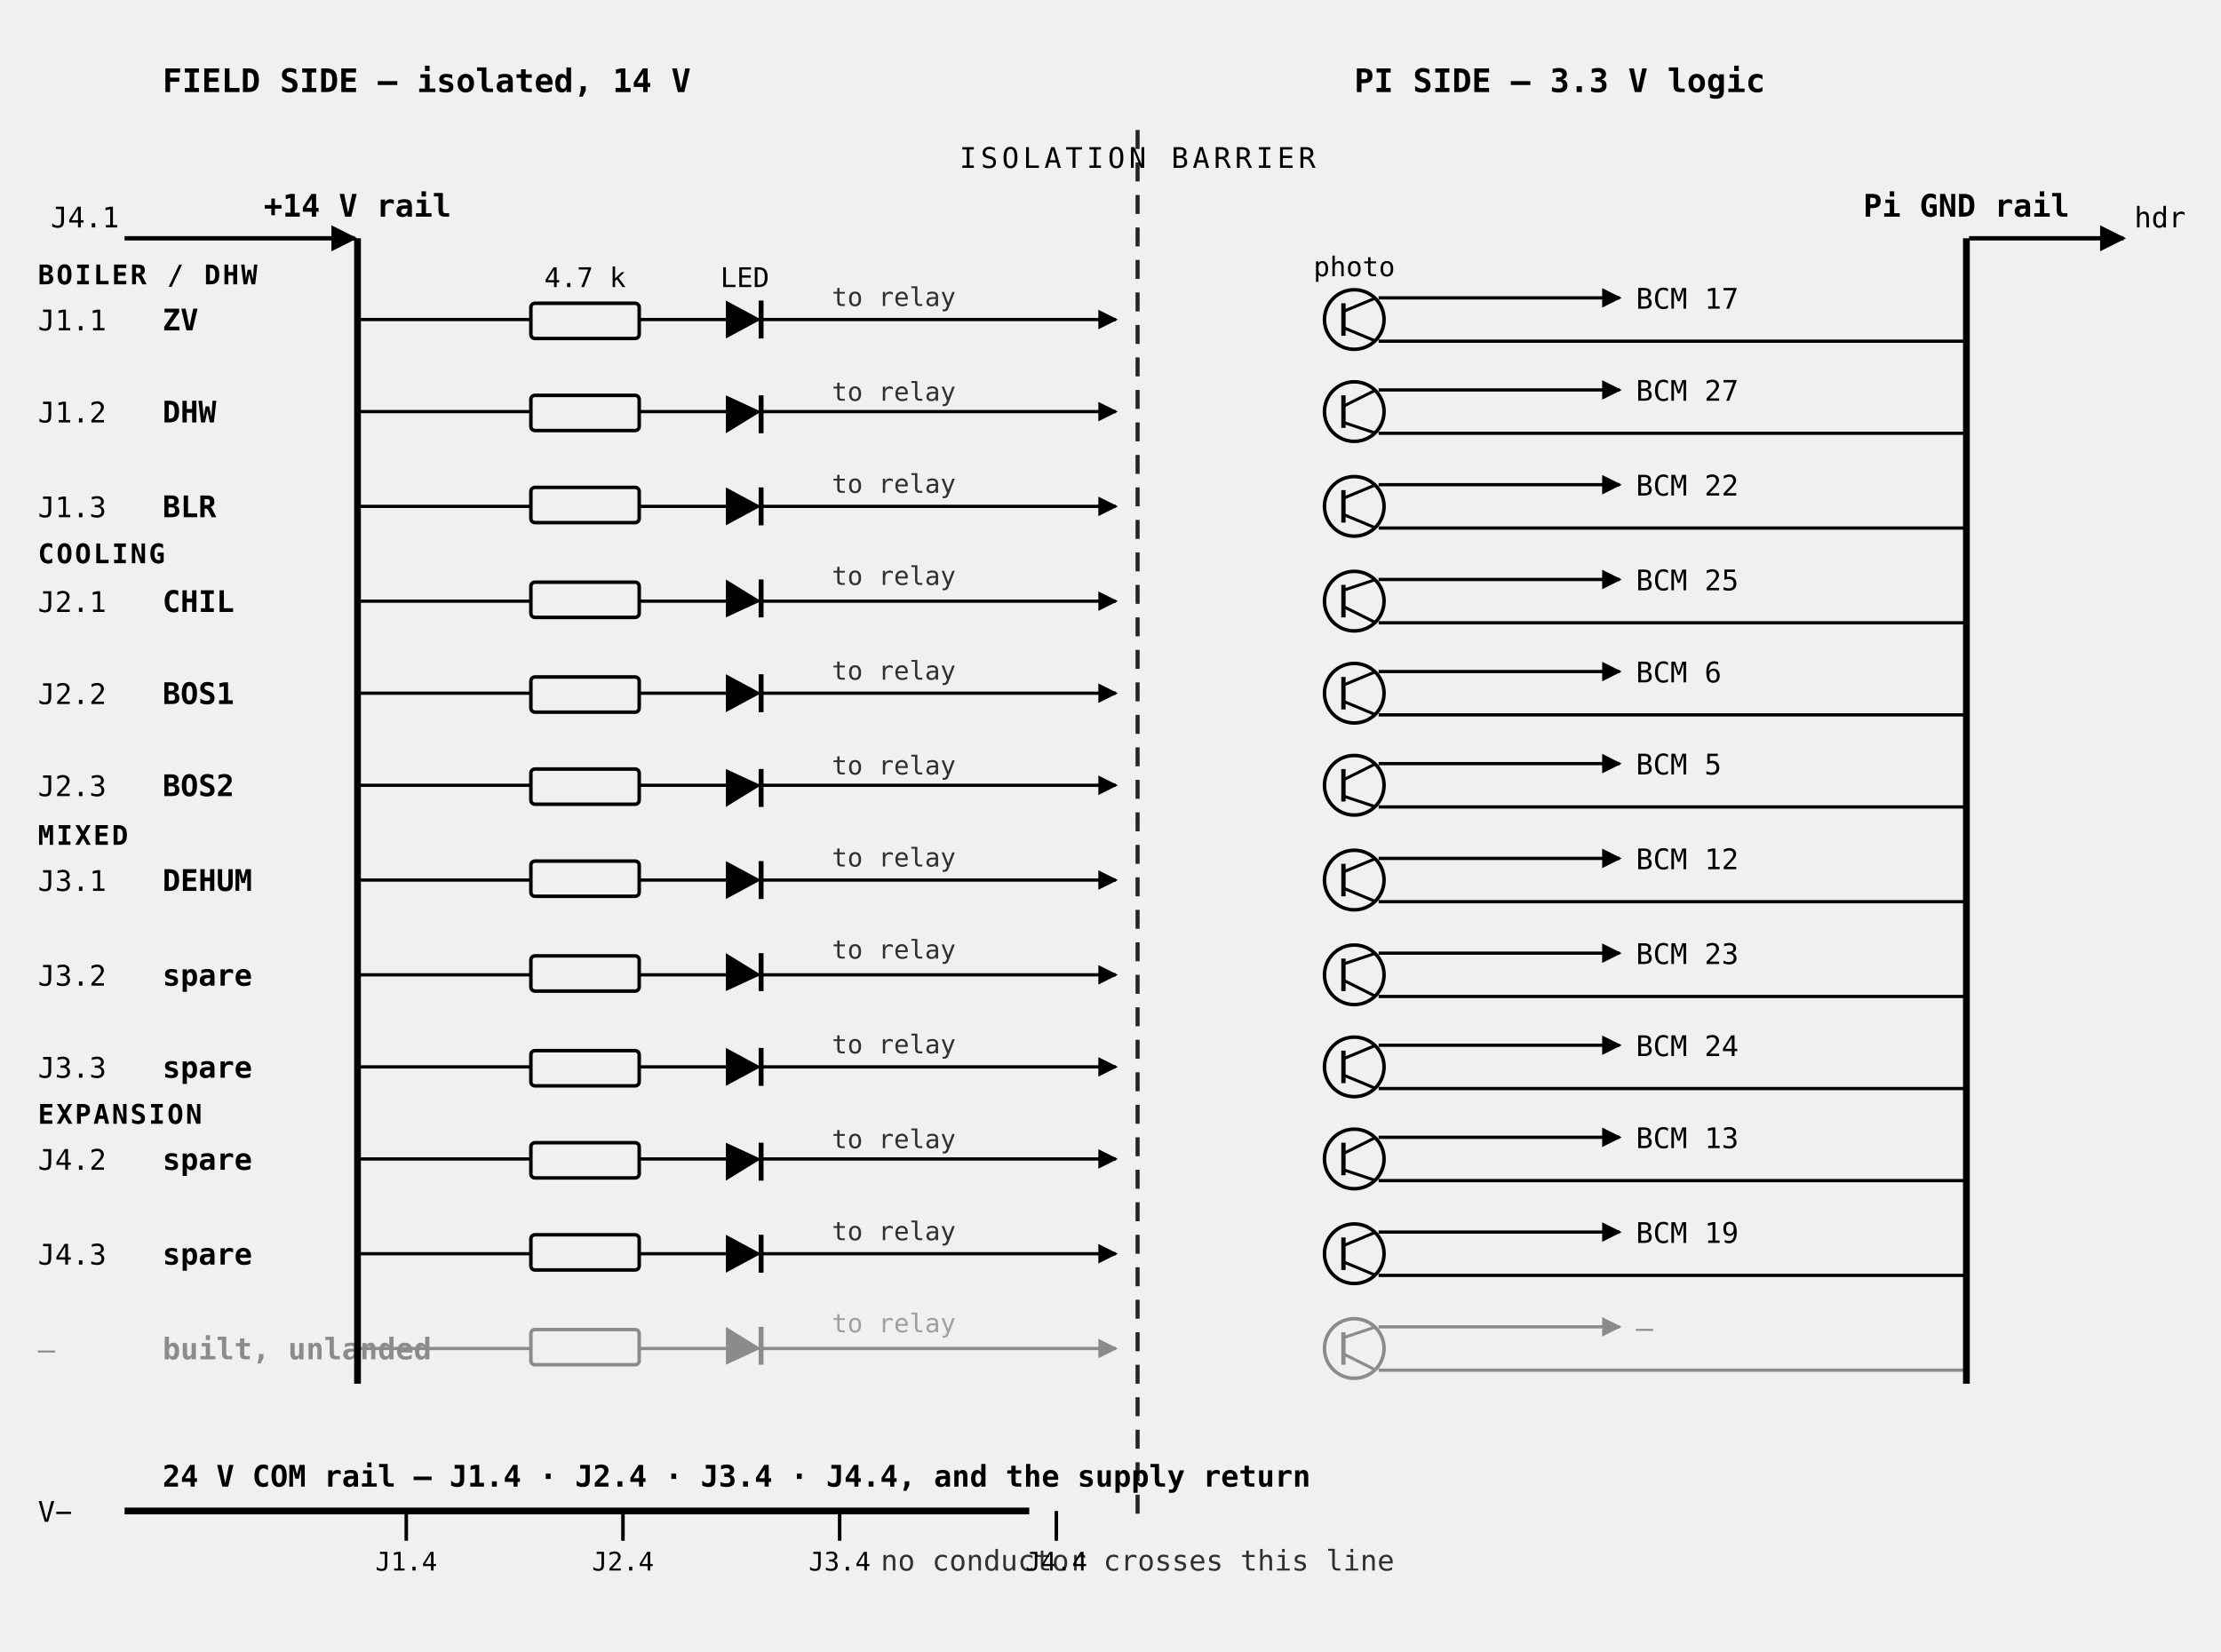
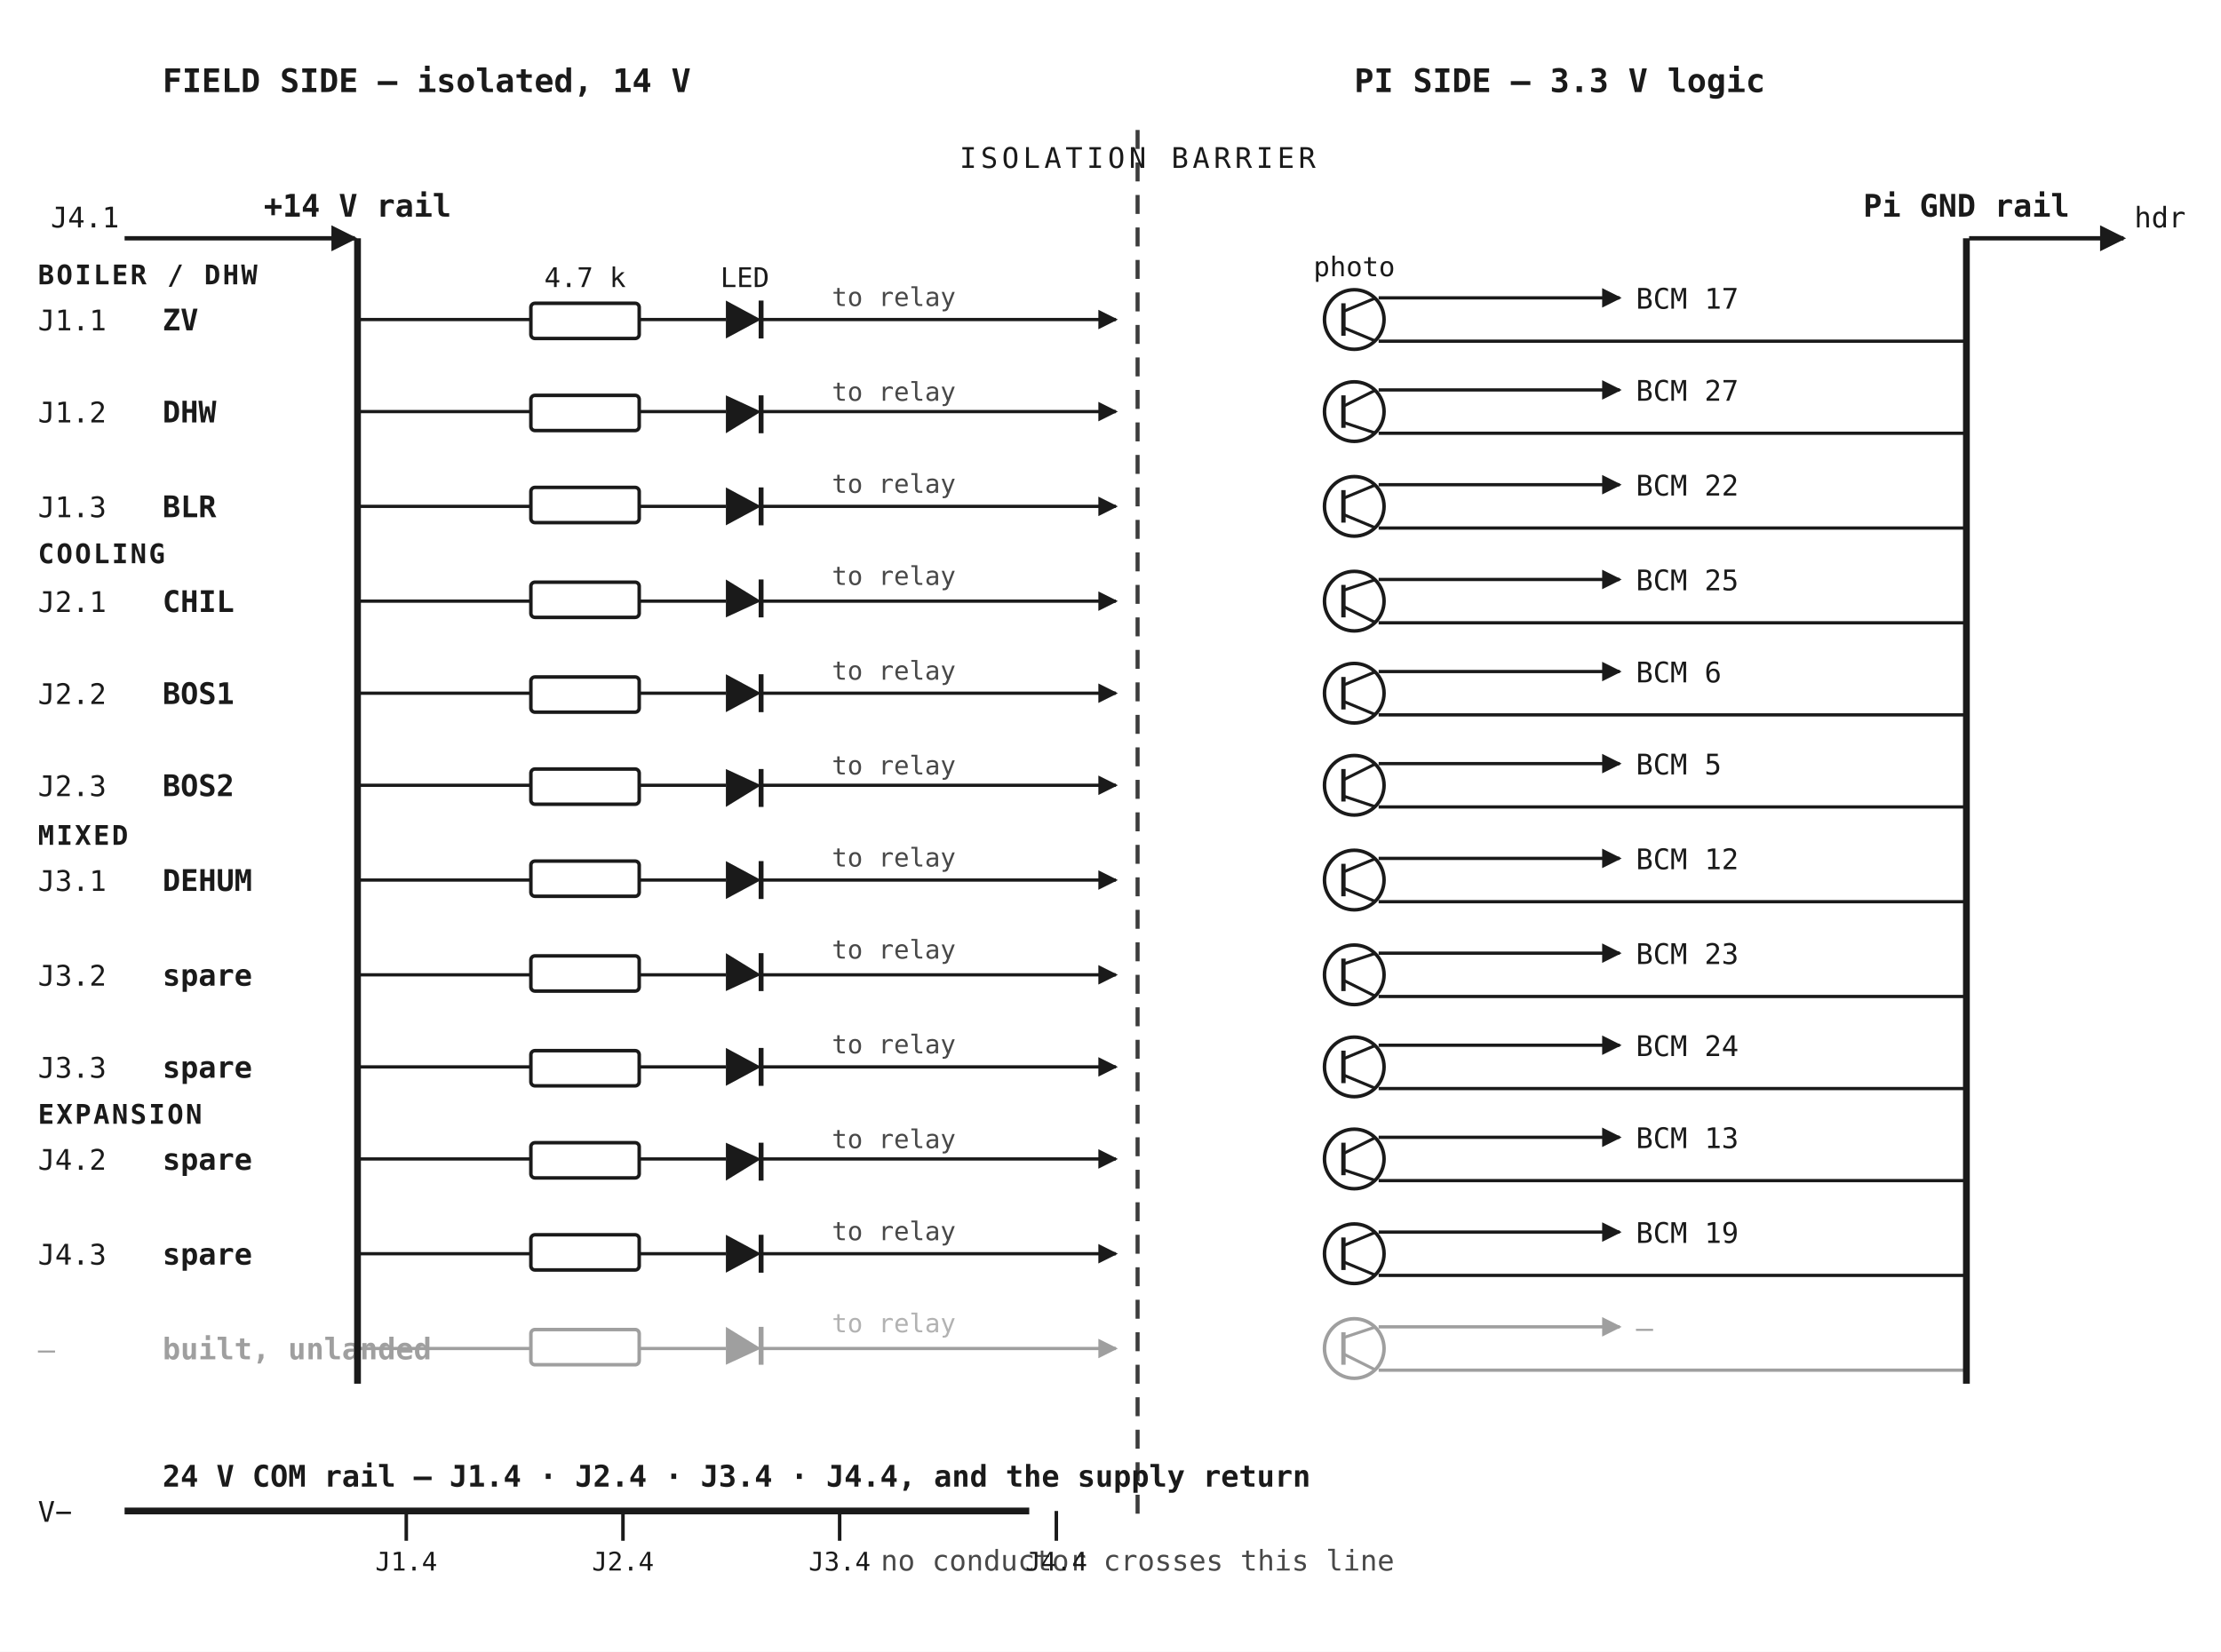
<svg xmlns="http://www.w3.org/2000/svg" viewBox="0 0 820 610" role="img" aria-label="Complete schematic of the twelve-channel optoisolated input board: a plus-14-volt rail feeds twelve resistors and LEDs on the field side, an isolation barrier separates them from twelve phototransistors whose collectors go to named GPIO pins and whose emitters share a Pi ground rail." style="max-width:100%;height:auto">
+   <rect x="0" y="0" width="820" height="610" fill="#ffffff" />
  <defs>
    <marker id="ar" viewBox="0 0 10 10" refX="9" refY="5" markerWidth="6" markerHeight="6" orient="auto-start-reverse">
-       <path d="M0,0 L10,5 L0,10 z" fill="currentColor" />
+       <path d="M0,0 L10,5 L0,10 z" fill="#1a1a1a" />
    </marker>
  </defs>
-   <g fill="currentColor" font-family="IBM Plex Mono, ui-monospace, monospace" font-size="11">
+   <g fill="#1a1a1a" font-family="IBM Plex Mono, ui-monospace, monospace" font-size="11">
    <text x="60" y="34" font-size="12" font-weight="600">FIELD SIDE — isolated, 14 V</text>
    <text x="500" y="34" font-size="12" font-weight="600">PI SIDE — 3.3 V logic</text>
-     <line x1="420" y1="48" x2="420" y2="564" stroke="currentColor" stroke-width="1.5" stroke-dasharray="7 5" opacity=".85" />
+     <line x1="420" y1="48" x2="420" y2="564" stroke="#1a1a1a" stroke-width="1.5" stroke-dasharray="7 5" opacity=".85" />
    <text x="420" y="62" text-anchor="middle" font-size="10.5" letter-spacing="1.5">ISOLATION BARRIER</text>
    <text x="420" y="580" text-anchor="middle" font-size="10.5" opacity=".8">no conductor crosses this line</text>
-     <line x1="132" y1="88" x2="132" y2="511" stroke="currentColor" stroke-width="2.5" />
+     <line x1="132" y1="88" x2="132" y2="511" stroke="#1a1a1a" stroke-width="2.5" />
    <text x="132" y="80" text-anchor="middle" font-size="11.5" font-weight="600">+14 V rail</text>
-     <line x1="46" y1="88" x2="131" y2="88" stroke="currentColor" stroke-width="1.6" marker-end="url(#ar)" />
+     <line x1="46" y1="88" x2="131" y2="88" stroke="#1a1a1a" stroke-width="1.6" marker-end="url(#ar)" />
    <text x="44" y="84" text-anchor="end" font-size="10.5">J4.1</text>
-     <line x1="726" y1="88" x2="726" y2="511" stroke="currentColor" stroke-width="2.5" />
+     <line x1="726" y1="88" x2="726" y2="511" stroke="#1a1a1a" stroke-width="2.5" />
    <text x="726" y="80" text-anchor="middle" font-size="11.5" font-weight="600">Pi GND rail</text>
-     <line x1="727" y1="88" x2="784" y2="88" stroke="currentColor" stroke-width="1.6" marker-end="url(#ar)" />
+     <line x1="727" y1="88" x2="784" y2="88" stroke="#1a1a1a" stroke-width="1.6" marker-end="url(#ar)" />
    <text x="788" y="84" font-size="10.5">hdr</text>
    <g>
      <text x="14" y="105" font-size="10" font-weight="600" letter-spacing=".8">BOILER / DHW</text>
      <text x="14" y="122" font-size="10.5">J1.1</text>
      <text x="60" y="122" font-size="11" font-weight="600">ZV</text>
-       <line x1="132" y1="118" x2="196" y2="118" stroke="currentColor" stroke-width="1.2" />
-       <rect x="196" y="112" width="40" height="13" rx="1.5" fill="none" stroke="currentColor" stroke-width="1.3" />
+       <line x1="132" y1="118" x2="196" y2="118" stroke="#1a1a1a" stroke-width="1.2" />
+       <rect x="196" y="112" width="40" height="13" rx="1.5" fill="none" stroke="#1a1a1a" stroke-width="1.3" />
      <text x="216" y="106" text-anchor="middle" font-size="10">4.7 k</text>
-       <line x1="236" y1="118" x2="268" y2="118" stroke="currentColor" stroke-width="1.2" />
-       <polygon points="268,111 268,125 281,118" fill="currentColor" />
-       <line x1="281" y1="111" x2="281" y2="125" stroke="currentColor" stroke-width="1.8" />
+       <line x1="236" y1="118" x2="268" y2="118" stroke="#1a1a1a" stroke-width="1.2" />
+       <polygon points="268,111 268,125 281,118" fill="#1a1a1a" />
+       <line x1="281" y1="111" x2="281" y2="125" stroke="#1a1a1a" stroke-width="1.8" />
      <text x="275" y="106" text-anchor="middle" font-size="10">LED</text>
-       <line x1="281" y1="118" x2="412" y2="118" stroke="currentColor" stroke-width="1.2" marker-end="url(#ar)" />
+       <line x1="281" y1="118" x2="412" y2="118" stroke="#1a1a1a" stroke-width="1.2" marker-end="url(#ar)" />
      <text x="330" y="113" text-anchor="middle" font-size="9.5" opacity=".8">to relay</text>
-       <circle cx="500" cy="118" r="11" fill="none" stroke="currentColor" stroke-width="1.3" />
-       <line x1="496" y1="112" x2="496" y2="124" stroke="currentColor" stroke-width="1.6" />
-       <line x1="496" y1="115" x2="508" y2="110" stroke="currentColor" stroke-width="1.1" />
-       <line x1="496" y1="121" x2="508" y2="126" stroke="currentColor" stroke-width="1.1" />
+       <circle cx="500" cy="118" r="11" fill="none" stroke="#1a1a1a" stroke-width="1.3" />
+       <line x1="496" y1="112" x2="496" y2="124" stroke="#1a1a1a" stroke-width="1.6" />
+       <line x1="496" y1="115" x2="508" y2="110" stroke="#1a1a1a" stroke-width="1.1" />
+       <line x1="496" y1="121" x2="508" y2="126" stroke="#1a1a1a" stroke-width="1.1" />
      <text x="500" y="102" text-anchor="middle" font-size="10">photo</text>
-       <line x1="509" y1="110" x2="598" y2="110" stroke="currentColor" stroke-width="1.2" marker-end="url(#ar)" />
+       <line x1="509" y1="110" x2="598" y2="110" stroke="#1a1a1a" stroke-width="1.2" marker-end="url(#ar)" />
      <text x="604" y="114" font-size="10.5">BCM 17</text>
-       <line x1="509" y1="126" x2="726" y2="126" stroke="currentColor" stroke-width="1.2" />
+       <line x1="509" y1="126" x2="726" y2="126" stroke="#1a1a1a" stroke-width="1.2" />
    </g>
    <g>
      <text x="14" y="156" font-size="10.5">J1.2</text>
      <text x="60" y="156" font-size="11" font-weight="600">DHW</text>
-       <line x1="132" y1="152" x2="196" y2="152" stroke="currentColor" stroke-width="1.2" />
-       <rect x="196" y="146" width="40" height="13" rx="1.5" fill="none" stroke="currentColor" stroke-width="1.3" />
-       <line x1="236" y1="152" x2="268" y2="152" stroke="currentColor" stroke-width="1.2" />
-       <polygon points="268,146 268,160 281,152" fill="currentColor" />
-       <line x1="281" y1="146" x2="281" y2="160" stroke="currentColor" stroke-width="1.8" />
-       <line x1="281" y1="152" x2="412" y2="152" stroke="currentColor" stroke-width="1.2" marker-end="url(#ar)" />
+       <line x1="132" y1="152" x2="196" y2="152" stroke="#1a1a1a" stroke-width="1.2" />
+       <rect x="196" y="146" width="40" height="13" rx="1.5" fill="none" stroke="#1a1a1a" stroke-width="1.3" />
+       <line x1="236" y1="152" x2="268" y2="152" stroke="#1a1a1a" stroke-width="1.2" />
+       <polygon points="268,146 268,160 281,152" fill="#1a1a1a" />
+       <line x1="281" y1="146" x2="281" y2="160" stroke="#1a1a1a" stroke-width="1.8" />
+       <line x1="281" y1="152" x2="412" y2="152" stroke="#1a1a1a" stroke-width="1.2" marker-end="url(#ar)" />
      <text x="330" y="148" text-anchor="middle" font-size="9.5" opacity=".8">to relay</text>
-       <circle cx="500" cy="152" r="11" fill="none" stroke="currentColor" stroke-width="1.3" />
-       <line x1="496" y1="146" x2="496" y2="158" stroke="currentColor" stroke-width="1.6" />
-       <line x1="496" y1="150" x2="508" y2="144" stroke="currentColor" stroke-width="1.1" />
-       <line x1="496" y1="156" x2="508" y2="160" stroke="currentColor" stroke-width="1.1" />
-       <line x1="509" y1="144" x2="598" y2="144" stroke="currentColor" stroke-width="1.2" marker-end="url(#ar)" />
+       <circle cx="500" cy="152" r="11" fill="none" stroke="#1a1a1a" stroke-width="1.3" />
+       <line x1="496" y1="146" x2="496" y2="158" stroke="#1a1a1a" stroke-width="1.6" />
+       <line x1="496" y1="150" x2="508" y2="144" stroke="#1a1a1a" stroke-width="1.1" />
+       <line x1="496" y1="156" x2="508" y2="160" stroke="#1a1a1a" stroke-width="1.1" />
+       <line x1="509" y1="144" x2="598" y2="144" stroke="#1a1a1a" stroke-width="1.2" marker-end="url(#ar)" />
      <text x="604" y="148" font-size="10.5">BCM 27</text>
-       <line x1="509" y1="160" x2="726" y2="160" stroke="currentColor" stroke-width="1.2" />
+       <line x1="509" y1="160" x2="726" y2="160" stroke="#1a1a1a" stroke-width="1.2" />
    </g>
    <g>
      <text x="14" y="191" font-size="10.5">J1.3</text>
      <text x="60" y="191" font-size="11" font-weight="600">BLR</text>
-       <line x1="132" y1="187" x2="196" y2="187" stroke="currentColor" stroke-width="1.2" />
-       <rect x="196" y="180" width="40" height="13" rx="1.5" fill="none" stroke="currentColor" stroke-width="1.3" />
-       <line x1="236" y1="187" x2="268" y2="187" stroke="currentColor" stroke-width="1.2" />
-       <polygon points="268,180 268,194 281,187" fill="currentColor" />
-       <line x1="281" y1="180" x2="281" y2="194" stroke="currentColor" stroke-width="1.8" />
-       <line x1="281" y1="187" x2="412" y2="187" stroke="currentColor" stroke-width="1.2" marker-end="url(#ar)" />
+       <line x1="132" y1="187" x2="196" y2="187" stroke="#1a1a1a" stroke-width="1.2" />
+       <rect x="196" y="180" width="40" height="13" rx="1.5" fill="none" stroke="#1a1a1a" stroke-width="1.3" />
+       <line x1="236" y1="187" x2="268" y2="187" stroke="#1a1a1a" stroke-width="1.2" />
+       <polygon points="268,180 268,194 281,187" fill="#1a1a1a" />
+       <line x1="281" y1="180" x2="281" y2="194" stroke="#1a1a1a" stroke-width="1.8" />
+       <line x1="281" y1="187" x2="412" y2="187" stroke="#1a1a1a" stroke-width="1.2" marker-end="url(#ar)" />
      <text x="330" y="182" text-anchor="middle" font-size="9.5" opacity=".8">to relay</text>
-       <circle cx="500" cy="187" r="11" fill="none" stroke="currentColor" stroke-width="1.3" />
-       <line x1="496" y1="181" x2="496" y2="193" stroke="currentColor" stroke-width="1.6" />
-       <line x1="496" y1="184" x2="508" y2="179" stroke="currentColor" stroke-width="1.1" />
-       <line x1="496" y1="190" x2="508" y2="195" stroke="currentColor" stroke-width="1.1" />
-       <line x1="509" y1="179" x2="598" y2="179" stroke="currentColor" stroke-width="1.2" marker-end="url(#ar)" />
+       <circle cx="500" cy="187" r="11" fill="none" stroke="#1a1a1a" stroke-width="1.3" />
+       <line x1="496" y1="181" x2="496" y2="193" stroke="#1a1a1a" stroke-width="1.6" />
+       <line x1="496" y1="184" x2="508" y2="179" stroke="#1a1a1a" stroke-width="1.1" />
+       <line x1="496" y1="190" x2="508" y2="195" stroke="#1a1a1a" stroke-width="1.1" />
+       <line x1="509" y1="179" x2="598" y2="179" stroke="#1a1a1a" stroke-width="1.2" marker-end="url(#ar)" />
      <text x="604" y="183" font-size="10.5">BCM 22</text>
-       <line x1="509" y1="195" x2="726" y2="195" stroke="currentColor" stroke-width="1.2" />
+       <line x1="509" y1="195" x2="726" y2="195" stroke="#1a1a1a" stroke-width="1.2" />
    </g>
    <g>
      <text x="14" y="208" font-size="10" font-weight="600" letter-spacing=".8">COOLING</text>
      <text x="14" y="226" font-size="10.5">J2.1</text>
      <text x="60" y="226" font-size="11" font-weight="600">CHIL</text>
-       <line x1="132" y1="222" x2="196" y2="222" stroke="currentColor" stroke-width="1.2" />
-       <rect x="196" y="215" width="40" height="13" rx="1.5" fill="none" stroke="currentColor" stroke-width="1.3" />
-       <line x1="236" y1="222" x2="268" y2="222" stroke="currentColor" stroke-width="1.2" />
-       <polygon points="268,214 268,228 281,222" fill="currentColor" />
-       <line x1="281" y1="214" x2="281" y2="228" stroke="currentColor" stroke-width="1.8" />
-       <line x1="281" y1="222" x2="412" y2="222" stroke="currentColor" stroke-width="1.2" marker-end="url(#ar)" />
+       <line x1="132" y1="222" x2="196" y2="222" stroke="#1a1a1a" stroke-width="1.2" />
+       <rect x="196" y="215" width="40" height="13" rx="1.5" fill="none" stroke="#1a1a1a" stroke-width="1.3" />
+       <line x1="236" y1="222" x2="268" y2="222" stroke="#1a1a1a" stroke-width="1.2" />
+       <polygon points="268,214 268,228 281,222" fill="#1a1a1a" />
+       <line x1="281" y1="214" x2="281" y2="228" stroke="#1a1a1a" stroke-width="1.8" />
+       <line x1="281" y1="222" x2="412" y2="222" stroke="#1a1a1a" stroke-width="1.2" marker-end="url(#ar)" />
      <text x="330" y="216" text-anchor="middle" font-size="9.5" opacity=".8">to relay</text>
-       <circle cx="500" cy="222" r="11" fill="none" stroke="currentColor" stroke-width="1.3" />
-       <line x1="496" y1="216" x2="496" y2="228" stroke="currentColor" stroke-width="1.6" />
-       <line x1="496" y1="218" x2="508" y2="214" stroke="currentColor" stroke-width="1.1" />
-       <line x1="496" y1="224" x2="508" y2="230" stroke="currentColor" stroke-width="1.1" />
-       <line x1="509" y1="214" x2="598" y2="214" stroke="currentColor" stroke-width="1.2" marker-end="url(#ar)" />
+       <circle cx="500" cy="222" r="11" fill="none" stroke="#1a1a1a" stroke-width="1.3" />
+       <line x1="496" y1="216" x2="496" y2="228" stroke="#1a1a1a" stroke-width="1.6" />
+       <line x1="496" y1="218" x2="508" y2="214" stroke="#1a1a1a" stroke-width="1.1" />
+       <line x1="496" y1="224" x2="508" y2="230" stroke="#1a1a1a" stroke-width="1.1" />
+       <line x1="509" y1="214" x2="598" y2="214" stroke="#1a1a1a" stroke-width="1.2" marker-end="url(#ar)" />
      <text x="604" y="218" font-size="10.5">BCM 25</text>
-       <line x1="509" y1="230" x2="726" y2="230" stroke="currentColor" stroke-width="1.2" />
+       <line x1="509" y1="230" x2="726" y2="230" stroke="#1a1a1a" stroke-width="1.2" />
    </g>
    <g>
      <text x="14" y="260" font-size="10.5">J2.2</text>
      <text x="60" y="260" font-size="11" font-weight="600">BOS1</text>
-       <line x1="132" y1="256" x2="196" y2="256" stroke="currentColor" stroke-width="1.2" />
-       <rect x="196" y="250" width="40" height="13" rx="1.5" fill="none" stroke="currentColor" stroke-width="1.3" />
-       <line x1="236" y1="256" x2="268" y2="256" stroke="currentColor" stroke-width="1.2" />
-       <polygon points="268,249 268,263 281,256" fill="currentColor" />
-       <line x1="281" y1="249" x2="281" y2="263" stroke="currentColor" stroke-width="1.8" />
-       <line x1="281" y1="256" x2="412" y2="256" stroke="currentColor" stroke-width="1.2" marker-end="url(#ar)" />
+       <line x1="132" y1="256" x2="196" y2="256" stroke="#1a1a1a" stroke-width="1.2" />
+       <rect x="196" y="250" width="40" height="13" rx="1.5" fill="none" stroke="#1a1a1a" stroke-width="1.3" />
+       <line x1="236" y1="256" x2="268" y2="256" stroke="#1a1a1a" stroke-width="1.2" />
+       <polygon points="268,249 268,263 281,256" fill="#1a1a1a" />
+       <line x1="281" y1="249" x2="281" y2="263" stroke="#1a1a1a" stroke-width="1.8" />
+       <line x1="281" y1="256" x2="412" y2="256" stroke="#1a1a1a" stroke-width="1.2" marker-end="url(#ar)" />
      <text x="330" y="251" text-anchor="middle" font-size="9.5" opacity=".8">to relay</text>
-       <circle cx="500" cy="256" r="11" fill="none" stroke="currentColor" stroke-width="1.3" />
-       <line x1="496" y1="250" x2="496" y2="262" stroke="currentColor" stroke-width="1.6" />
-       <line x1="496" y1="253" x2="508" y2="248" stroke="currentColor" stroke-width="1.1" />
-       <line x1="496" y1="259" x2="508" y2="264" stroke="currentColor" stroke-width="1.1" />
-       <line x1="509" y1="248" x2="598" y2="248" stroke="currentColor" stroke-width="1.2" marker-end="url(#ar)" />
+       <circle cx="500" cy="256" r="11" fill="none" stroke="#1a1a1a" stroke-width="1.3" />
+       <line x1="496" y1="250" x2="496" y2="262" stroke="#1a1a1a" stroke-width="1.6" />
+       <line x1="496" y1="253" x2="508" y2="248" stroke="#1a1a1a" stroke-width="1.1" />
+       <line x1="496" y1="259" x2="508" y2="264" stroke="#1a1a1a" stroke-width="1.1" />
+       <line x1="509" y1="248" x2="598" y2="248" stroke="#1a1a1a" stroke-width="1.2" marker-end="url(#ar)" />
      <text x="604" y="252" font-size="10.5">BCM 6</text>
-       <line x1="509" y1="264" x2="726" y2="264" stroke="currentColor" stroke-width="1.2" />
+       <line x1="509" y1="264" x2="726" y2="264" stroke="#1a1a1a" stroke-width="1.2" />
    </g>
    <g>
      <text x="14" y="294" font-size="10.5">J2.3</text>
      <text x="60" y="294" font-size="11" font-weight="600">BOS2</text>
-       <line x1="132" y1="290" x2="196" y2="290" stroke="currentColor" stroke-width="1.2" />
-       <rect x="196" y="284" width="40" height="13" rx="1.5" fill="none" stroke="currentColor" stroke-width="1.3" />
-       <line x1="236" y1="290" x2="268" y2="290" stroke="currentColor" stroke-width="1.2" />
-       <polygon points="268,284 268,298 281,290" fill="currentColor" />
-       <line x1="281" y1="284" x2="281" y2="298" stroke="currentColor" stroke-width="1.8" />
-       <line x1="281" y1="290" x2="412" y2="290" stroke="currentColor" stroke-width="1.2" marker-end="url(#ar)" />
+       <line x1="132" y1="290" x2="196" y2="290" stroke="#1a1a1a" stroke-width="1.2" />
+       <rect x="196" y="284" width="40" height="13" rx="1.5" fill="none" stroke="#1a1a1a" stroke-width="1.3" />
+       <line x1="236" y1="290" x2="268" y2="290" stroke="#1a1a1a" stroke-width="1.2" />
+       <polygon points="268,284 268,298 281,290" fill="#1a1a1a" />
+       <line x1="281" y1="284" x2="281" y2="298" stroke="#1a1a1a" stroke-width="1.8" />
+       <line x1="281" y1="290" x2="412" y2="290" stroke="#1a1a1a" stroke-width="1.2" marker-end="url(#ar)" />
      <text x="330" y="286" text-anchor="middle" font-size="9.5" opacity=".8">to relay</text>
-       <circle cx="500" cy="290" r="11" fill="none" stroke="currentColor" stroke-width="1.3" />
-       <line x1="496" y1="284" x2="496" y2="296" stroke="currentColor" stroke-width="1.6" />
-       <line x1="496" y1="288" x2="508" y2="282" stroke="currentColor" stroke-width="1.1" />
-       <line x1="496" y1="294" x2="508" y2="298" stroke="currentColor" stroke-width="1.1" />
-       <line x1="509" y1="282" x2="598" y2="282" stroke="currentColor" stroke-width="1.2" marker-end="url(#ar)" />
+       <circle cx="500" cy="290" r="11" fill="none" stroke="#1a1a1a" stroke-width="1.3" />
+       <line x1="496" y1="284" x2="496" y2="296" stroke="#1a1a1a" stroke-width="1.6" />
+       <line x1="496" y1="288" x2="508" y2="282" stroke="#1a1a1a" stroke-width="1.1" />
+       <line x1="496" y1="294" x2="508" y2="298" stroke="#1a1a1a" stroke-width="1.1" />
+       <line x1="509" y1="282" x2="598" y2="282" stroke="#1a1a1a" stroke-width="1.2" marker-end="url(#ar)" />
      <text x="604" y="286" font-size="10.5">BCM 5</text>
-       <line x1="509" y1="298" x2="726" y2="298" stroke="currentColor" stroke-width="1.2" />
+       <line x1="509" y1="298" x2="726" y2="298" stroke="#1a1a1a" stroke-width="1.2" />
    </g>
    <g>
      <text x="14" y="312" font-size="10" font-weight="600" letter-spacing=".8">MIXED</text>
      <text x="14" y="329" font-size="10.5">J3.1</text>
      <text x="60" y="329" font-size="11" font-weight="600">DEHUM</text>
-       <line x1="132" y1="325" x2="196" y2="325" stroke="currentColor" stroke-width="1.2" />
-       <rect x="196" y="318" width="40" height="13" rx="1.5" fill="none" stroke="currentColor" stroke-width="1.3" />
-       <line x1="236" y1="325" x2="268" y2="325" stroke="currentColor" stroke-width="1.2" />
-       <polygon points="268,318 268,332 281,325" fill="currentColor" />
-       <line x1="281" y1="318" x2="281" y2="332" stroke="currentColor" stroke-width="1.8" />
-       <line x1="281" y1="325" x2="412" y2="325" stroke="currentColor" stroke-width="1.2" marker-end="url(#ar)" />
+       <line x1="132" y1="325" x2="196" y2="325" stroke="#1a1a1a" stroke-width="1.2" />
+       <rect x="196" y="318" width="40" height="13" rx="1.5" fill="none" stroke="#1a1a1a" stroke-width="1.3" />
+       <line x1="236" y1="325" x2="268" y2="325" stroke="#1a1a1a" stroke-width="1.2" />
+       <polygon points="268,318 268,332 281,325" fill="#1a1a1a" />
+       <line x1="281" y1="318" x2="281" y2="332" stroke="#1a1a1a" stroke-width="1.8" />
+       <line x1="281" y1="325" x2="412" y2="325" stroke="#1a1a1a" stroke-width="1.2" marker-end="url(#ar)" />
      <text x="330" y="320" text-anchor="middle" font-size="9.5" opacity=".8">to relay</text>
-       <circle cx="500" cy="325" r="11" fill="none" stroke="currentColor" stroke-width="1.3" />
-       <line x1="496" y1="319" x2="496" y2="331" stroke="currentColor" stroke-width="1.6" />
-       <line x1="496" y1="322" x2="508" y2="317" stroke="currentColor" stroke-width="1.1" />
-       <line x1="496" y1="328" x2="508" y2="333" stroke="currentColor" stroke-width="1.1" />
-       <line x1="509" y1="317" x2="598" y2="317" stroke="currentColor" stroke-width="1.2" marker-end="url(#ar)" />
+       <circle cx="500" cy="325" r="11" fill="none" stroke="#1a1a1a" stroke-width="1.3" />
+       <line x1="496" y1="319" x2="496" y2="331" stroke="#1a1a1a" stroke-width="1.6" />
+       <line x1="496" y1="322" x2="508" y2="317" stroke="#1a1a1a" stroke-width="1.1" />
+       <line x1="496" y1="328" x2="508" y2="333" stroke="#1a1a1a" stroke-width="1.1" />
+       <line x1="509" y1="317" x2="598" y2="317" stroke="#1a1a1a" stroke-width="1.2" marker-end="url(#ar)" />
      <text x="604" y="321" font-size="10.5">BCM 12</text>
-       <line x1="509" y1="333" x2="726" y2="333" stroke="currentColor" stroke-width="1.2" />
+       <line x1="509" y1="333" x2="726" y2="333" stroke="#1a1a1a" stroke-width="1.2" />
    </g>
    <g>
      <text x="14" y="364" font-size="10.5">J3.2</text>
      <text x="60" y="364" font-size="11" font-weight="600">spare</text>
-       <line x1="132" y1="360" x2="196" y2="360" stroke="currentColor" stroke-width="1.2" />
-       <rect x="196" y="353" width="40" height="13" rx="1.5" fill="none" stroke="currentColor" stroke-width="1.3" />
-       <line x1="236" y1="360" x2="268" y2="360" stroke="currentColor" stroke-width="1.2" />
-       <polygon points="268,352 268,366 281,360" fill="currentColor" />
-       <line x1="281" y1="352" x2="281" y2="366" stroke="currentColor" stroke-width="1.8" />
-       <line x1="281" y1="360" x2="412" y2="360" stroke="currentColor" stroke-width="1.2" marker-end="url(#ar)" />
+       <line x1="132" y1="360" x2="196" y2="360" stroke="#1a1a1a" stroke-width="1.2" />
+       <rect x="196" y="353" width="40" height="13" rx="1.5" fill="none" stroke="#1a1a1a" stroke-width="1.3" />
+       <line x1="236" y1="360" x2="268" y2="360" stroke="#1a1a1a" stroke-width="1.2" />
+       <polygon points="268,352 268,366 281,360" fill="#1a1a1a" />
+       <line x1="281" y1="352" x2="281" y2="366" stroke="#1a1a1a" stroke-width="1.8" />
+       <line x1="281" y1="360" x2="412" y2="360" stroke="#1a1a1a" stroke-width="1.2" marker-end="url(#ar)" />
      <text x="330" y="354" text-anchor="middle" font-size="9.5" opacity=".8">to relay</text>
-       <circle cx="500" cy="360" r="11" fill="none" stroke="currentColor" stroke-width="1.3" />
-       <line x1="496" y1="354" x2="496" y2="366" stroke="currentColor" stroke-width="1.6" />
-       <line x1="496" y1="356" x2="508" y2="352" stroke="currentColor" stroke-width="1.1" />
-       <line x1="496" y1="362" x2="508" y2="368" stroke="currentColor" stroke-width="1.1" />
-       <line x1="509" y1="352" x2="598" y2="352" stroke="currentColor" stroke-width="1.2" marker-end="url(#ar)" />
+       <circle cx="500" cy="360" r="11" fill="none" stroke="#1a1a1a" stroke-width="1.3" />
+       <line x1="496" y1="354" x2="496" y2="366" stroke="#1a1a1a" stroke-width="1.6" />
+       <line x1="496" y1="356" x2="508" y2="352" stroke="#1a1a1a" stroke-width="1.1" />
+       <line x1="496" y1="362" x2="508" y2="368" stroke="#1a1a1a" stroke-width="1.1" />
+       <line x1="509" y1="352" x2="598" y2="352" stroke="#1a1a1a" stroke-width="1.2" marker-end="url(#ar)" />
      <text x="604" y="356" font-size="10.5">BCM 23</text>
-       <line x1="509" y1="368" x2="726" y2="368" stroke="currentColor" stroke-width="1.2" />
+       <line x1="509" y1="368" x2="726" y2="368" stroke="#1a1a1a" stroke-width="1.2" />
    </g>
    <g>
      <text x="14" y="398" font-size="10.5">J3.3</text>
      <text x="60" y="398" font-size="11" font-weight="600">spare</text>
-       <line x1="132" y1="394" x2="196" y2="394" stroke="currentColor" stroke-width="1.2" />
-       <rect x="196" y="388" width="40" height="13" rx="1.5" fill="none" stroke="currentColor" stroke-width="1.3" />
-       <line x1="236" y1="394" x2="268" y2="394" stroke="currentColor" stroke-width="1.2" />
-       <polygon points="268,387 268,401 281,394" fill="currentColor" />
-       <line x1="281" y1="387" x2="281" y2="401" stroke="currentColor" stroke-width="1.8" />
-       <line x1="281" y1="394" x2="412" y2="394" stroke="currentColor" stroke-width="1.2" marker-end="url(#ar)" />
+       <line x1="132" y1="394" x2="196" y2="394" stroke="#1a1a1a" stroke-width="1.2" />
+       <rect x="196" y="388" width="40" height="13" rx="1.5" fill="none" stroke="#1a1a1a" stroke-width="1.3" />
+       <line x1="236" y1="394" x2="268" y2="394" stroke="#1a1a1a" stroke-width="1.2" />
+       <polygon points="268,387 268,401 281,394" fill="#1a1a1a" />
+       <line x1="281" y1="387" x2="281" y2="401" stroke="#1a1a1a" stroke-width="1.8" />
+       <line x1="281" y1="394" x2="412" y2="394" stroke="#1a1a1a" stroke-width="1.2" marker-end="url(#ar)" />
      <text x="330" y="389" text-anchor="middle" font-size="9.5" opacity=".8">to relay</text>
-       <circle cx="500" cy="394" r="11" fill="none" stroke="currentColor" stroke-width="1.3" />
-       <line x1="496" y1="388" x2="496" y2="400" stroke="currentColor" stroke-width="1.6" />
-       <line x1="496" y1="391" x2="508" y2="386" stroke="currentColor" stroke-width="1.1" />
-       <line x1="496" y1="397" x2="508" y2="402" stroke="currentColor" stroke-width="1.1" />
-       <line x1="509" y1="386" x2="598" y2="386" stroke="currentColor" stroke-width="1.2" marker-end="url(#ar)" />
+       <circle cx="500" cy="394" r="11" fill="none" stroke="#1a1a1a" stroke-width="1.3" />
+       <line x1="496" y1="388" x2="496" y2="400" stroke="#1a1a1a" stroke-width="1.6" />
+       <line x1="496" y1="391" x2="508" y2="386" stroke="#1a1a1a" stroke-width="1.1" />
+       <line x1="496" y1="397" x2="508" y2="402" stroke="#1a1a1a" stroke-width="1.1" />
+       <line x1="509" y1="386" x2="598" y2="386" stroke="#1a1a1a" stroke-width="1.2" marker-end="url(#ar)" />
      <text x="604" y="390" font-size="10.5">BCM 24</text>
-       <line x1="509" y1="402" x2="726" y2="402" stroke="currentColor" stroke-width="1.2" />
+       <line x1="509" y1="402" x2="726" y2="402" stroke="#1a1a1a" stroke-width="1.2" />
    </g>
    <g>
      <text x="14" y="415" font-size="10" font-weight="600" letter-spacing=".8">EXPANSION</text>
      <text x="14" y="432" font-size="10.5">J4.2</text>
      <text x="60" y="432" font-size="11" font-weight="600">spare</text>
-       <line x1="132" y1="428" x2="196" y2="428" stroke="currentColor" stroke-width="1.2" />
-       <rect x="196" y="422" width="40" height="13" rx="1.5" fill="none" stroke="currentColor" stroke-width="1.3" />
-       <line x1="236" y1="428" x2="268" y2="428" stroke="currentColor" stroke-width="1.2" />
-       <polygon points="268,422 268,436 281,428" fill="currentColor" />
-       <line x1="281" y1="422" x2="281" y2="436" stroke="currentColor" stroke-width="1.8" />
-       <line x1="281" y1="428" x2="412" y2="428" stroke="currentColor" stroke-width="1.2" marker-end="url(#ar)" />
+       <line x1="132" y1="428" x2="196" y2="428" stroke="#1a1a1a" stroke-width="1.2" />
+       <rect x="196" y="422" width="40" height="13" rx="1.5" fill="none" stroke="#1a1a1a" stroke-width="1.3" />
+       <line x1="236" y1="428" x2="268" y2="428" stroke="#1a1a1a" stroke-width="1.2" />
+       <polygon points="268,422 268,436 281,428" fill="#1a1a1a" />
+       <line x1="281" y1="422" x2="281" y2="436" stroke="#1a1a1a" stroke-width="1.8" />
+       <line x1="281" y1="428" x2="412" y2="428" stroke="#1a1a1a" stroke-width="1.2" marker-end="url(#ar)" />
      <text x="330" y="424" text-anchor="middle" font-size="9.5" opacity=".8">to relay</text>
-       <circle cx="500" cy="428" r="11" fill="none" stroke="currentColor" stroke-width="1.3" />
-       <line x1="496" y1="422" x2="496" y2="434" stroke="currentColor" stroke-width="1.6" />
-       <line x1="496" y1="426" x2="508" y2="420" stroke="currentColor" stroke-width="1.1" />
-       <line x1="496" y1="432" x2="508" y2="436" stroke="currentColor" stroke-width="1.1" />
-       <line x1="509" y1="420" x2="598" y2="420" stroke="currentColor" stroke-width="1.2" marker-end="url(#ar)" />
+       <circle cx="500" cy="428" r="11" fill="none" stroke="#1a1a1a" stroke-width="1.3" />
+       <line x1="496" y1="422" x2="496" y2="434" stroke="#1a1a1a" stroke-width="1.6" />
+       <line x1="496" y1="426" x2="508" y2="420" stroke="#1a1a1a" stroke-width="1.1" />
+       <line x1="496" y1="432" x2="508" y2="436" stroke="#1a1a1a" stroke-width="1.1" />
+       <line x1="509" y1="420" x2="598" y2="420" stroke="#1a1a1a" stroke-width="1.2" marker-end="url(#ar)" />
      <text x="604" y="424" font-size="10.5">BCM 13</text>
-       <line x1="509" y1="436" x2="726" y2="436" stroke="currentColor" stroke-width="1.2" />
+       <line x1="509" y1="436" x2="726" y2="436" stroke="#1a1a1a" stroke-width="1.2" />
    </g>
    <g>
      <text x="14" y="467" font-size="10.5">J4.3</text>
      <text x="60" y="467" font-size="11" font-weight="600">spare</text>
-       <line x1="132" y1="463" x2="196" y2="463" stroke="currentColor" stroke-width="1.2" />
-       <rect x="196" y="456" width="40" height="13" rx="1.5" fill="none" stroke="currentColor" stroke-width="1.3" />
-       <line x1="236" y1="463" x2="268" y2="463" stroke="currentColor" stroke-width="1.2" />
-       <polygon points="268,456 268,470 281,463" fill="currentColor" />
-       <line x1="281" y1="456" x2="281" y2="470" stroke="currentColor" stroke-width="1.8" />
-       <line x1="281" y1="463" x2="412" y2="463" stroke="currentColor" stroke-width="1.2" marker-end="url(#ar)" />
+       <line x1="132" y1="463" x2="196" y2="463" stroke="#1a1a1a" stroke-width="1.2" />
+       <rect x="196" y="456" width="40" height="13" rx="1.5" fill="none" stroke="#1a1a1a" stroke-width="1.3" />
+       <line x1="236" y1="463" x2="268" y2="463" stroke="#1a1a1a" stroke-width="1.2" />
+       <polygon points="268,456 268,470 281,463" fill="#1a1a1a" />
+       <line x1="281" y1="456" x2="281" y2="470" stroke="#1a1a1a" stroke-width="1.8" />
+       <line x1="281" y1="463" x2="412" y2="463" stroke="#1a1a1a" stroke-width="1.2" marker-end="url(#ar)" />
      <text x="330" y="458" text-anchor="middle" font-size="9.5" opacity=".8">to relay</text>
-       <circle cx="500" cy="463" r="11" fill="none" stroke="currentColor" stroke-width="1.3" />
-       <line x1="496" y1="457" x2="496" y2="469" stroke="currentColor" stroke-width="1.6" />
-       <line x1="496" y1="460" x2="508" y2="455" stroke="currentColor" stroke-width="1.1" />
-       <line x1="496" y1="466" x2="508" y2="471" stroke="currentColor" stroke-width="1.1" />
-       <line x1="509" y1="455" x2="598" y2="455" stroke="currentColor" stroke-width="1.2" marker-end="url(#ar)" />
+       <circle cx="500" cy="463" r="11" fill="none" stroke="#1a1a1a" stroke-width="1.3" />
+       <line x1="496" y1="457" x2="496" y2="469" stroke="#1a1a1a" stroke-width="1.6" />
+       <line x1="496" y1="460" x2="508" y2="455" stroke="#1a1a1a" stroke-width="1.1" />
+       <line x1="496" y1="466" x2="508" y2="471" stroke="#1a1a1a" stroke-width="1.1" />
+       <line x1="509" y1="455" x2="598" y2="455" stroke="#1a1a1a" stroke-width="1.2" marker-end="url(#ar)" />
      <text x="604" y="459" font-size="10.5">BCM 19</text>
-       <line x1="509" y1="471" x2="726" y2="471" stroke="currentColor" stroke-width="1.2" />
+       <line x1="509" y1="471" x2="726" y2="471" stroke="#1a1a1a" stroke-width="1.2" />
    </g>
    <g opacity=".42">
      <text x="14" y="502" font-size="10.5">—</text>
      <text x="60" y="502" font-size="11" font-weight="600">built, unlanded</text>
-       <line x1="132" y1="498" x2="196" y2="498" stroke="currentColor" stroke-width="1.2" />
-       <rect x="196" y="491" width="40" height="13" rx="1.5" fill="none" stroke="currentColor" stroke-width="1.3" />
-       <line x1="236" y1="498" x2="268" y2="498" stroke="currentColor" stroke-width="1.2" />
-       <polygon points="268,490 268,504 281,498" fill="currentColor" />
-       <line x1="281" y1="490" x2="281" y2="504" stroke="currentColor" stroke-width="1.8" />
-       <line x1="281" y1="498" x2="412" y2="498" stroke="currentColor" stroke-width="1.2" marker-end="url(#ar)" />
+       <line x1="132" y1="498" x2="196" y2="498" stroke="#1a1a1a" stroke-width="1.2" />
+       <rect x="196" y="491" width="40" height="13" rx="1.5" fill="none" stroke="#1a1a1a" stroke-width="1.3" />
+       <line x1="236" y1="498" x2="268" y2="498" stroke="#1a1a1a" stroke-width="1.2" />
+       <polygon points="268,490 268,504 281,498" fill="#1a1a1a" />
+       <line x1="281" y1="490" x2="281" y2="504" stroke="#1a1a1a" stroke-width="1.8" />
+       <line x1="281" y1="498" x2="412" y2="498" stroke="#1a1a1a" stroke-width="1.2" marker-end="url(#ar)" />
      <text x="330" y="492" text-anchor="middle" font-size="9.5" opacity=".8">to relay</text>
-       <circle cx="500" cy="498" r="11" fill="none" stroke="currentColor" stroke-width="1.3" />
-       <line x1="496" y1="492" x2="496" y2="504" stroke="currentColor" stroke-width="1.6" />
-       <line x1="496" y1="494" x2="508" y2="490" stroke="currentColor" stroke-width="1.1" />
-       <line x1="496" y1="500" x2="508" y2="506" stroke="currentColor" stroke-width="1.1" />
-       <line x1="509" y1="490" x2="598" y2="490" stroke="currentColor" stroke-width="1.2" marker-end="url(#ar)" />
+       <circle cx="500" cy="498" r="11" fill="none" stroke="#1a1a1a" stroke-width="1.3" />
+       <line x1="496" y1="492" x2="496" y2="504" stroke="#1a1a1a" stroke-width="1.6" />
+       <line x1="496" y1="494" x2="508" y2="490" stroke="#1a1a1a" stroke-width="1.1" />
+       <line x1="496" y1="500" x2="508" y2="506" stroke="#1a1a1a" stroke-width="1.1" />
+       <line x1="509" y1="490" x2="598" y2="490" stroke="#1a1a1a" stroke-width="1.2" marker-end="url(#ar)" />
      <text x="604" y="494" font-size="10.5">—</text>
-       <line x1="509" y1="506" x2="726" y2="506" stroke="currentColor" stroke-width="1.2" />
-     </g>
-     <line x1="46" y1="558" x2="380" y2="558" stroke="currentColor" stroke-width="2.5" />
+       <line x1="509" y1="506" x2="726" y2="506" stroke="#1a1a1a" stroke-width="1.2" />
+     </g>
+     <line x1="46" y1="558" x2="380" y2="558" stroke="#1a1a1a" stroke-width="2.5" />
    <text x="14" y="562" font-size="10.5">V−</text>
    <text x="60" y="549" font-size="11" font-weight="600">24 V COM rail — J1.4 · J2.4 · J3.4 · J4.4, and the supply return</text>
-     <line x1="150" y1="558" x2="150" y2="569" stroke="currentColor" stroke-width="1.3" />
+     <line x1="150" y1="558" x2="150" y2="569" stroke="#1a1a1a" stroke-width="1.3" />
    <text x="150" y="580" text-anchor="middle" font-size="9.5">J1.4</text>
-     <line x1="230" y1="558" x2="230" y2="569" stroke="currentColor" stroke-width="1.3" />
+     <line x1="230" y1="558" x2="230" y2="569" stroke="#1a1a1a" stroke-width="1.3" />
    <text x="230" y="580" text-anchor="middle" font-size="9.5">J2.4</text>
-     <line x1="310" y1="558" x2="310" y2="569" stroke="currentColor" stroke-width="1.3" />
+     <line x1="310" y1="558" x2="310" y2="569" stroke="#1a1a1a" stroke-width="1.3" />
    <text x="310" y="580" text-anchor="middle" font-size="9.5">J3.4</text>
-     <line x1="390" y1="558" x2="390" y2="569" stroke="currentColor" stroke-width="1.3" />
+     <line x1="390" y1="558" x2="390" y2="569" stroke="#1a1a1a" stroke-width="1.3" />
    <text x="390" y="580" text-anchor="middle" font-size="9.5">J4.4</text>
  </g>
</svg>
